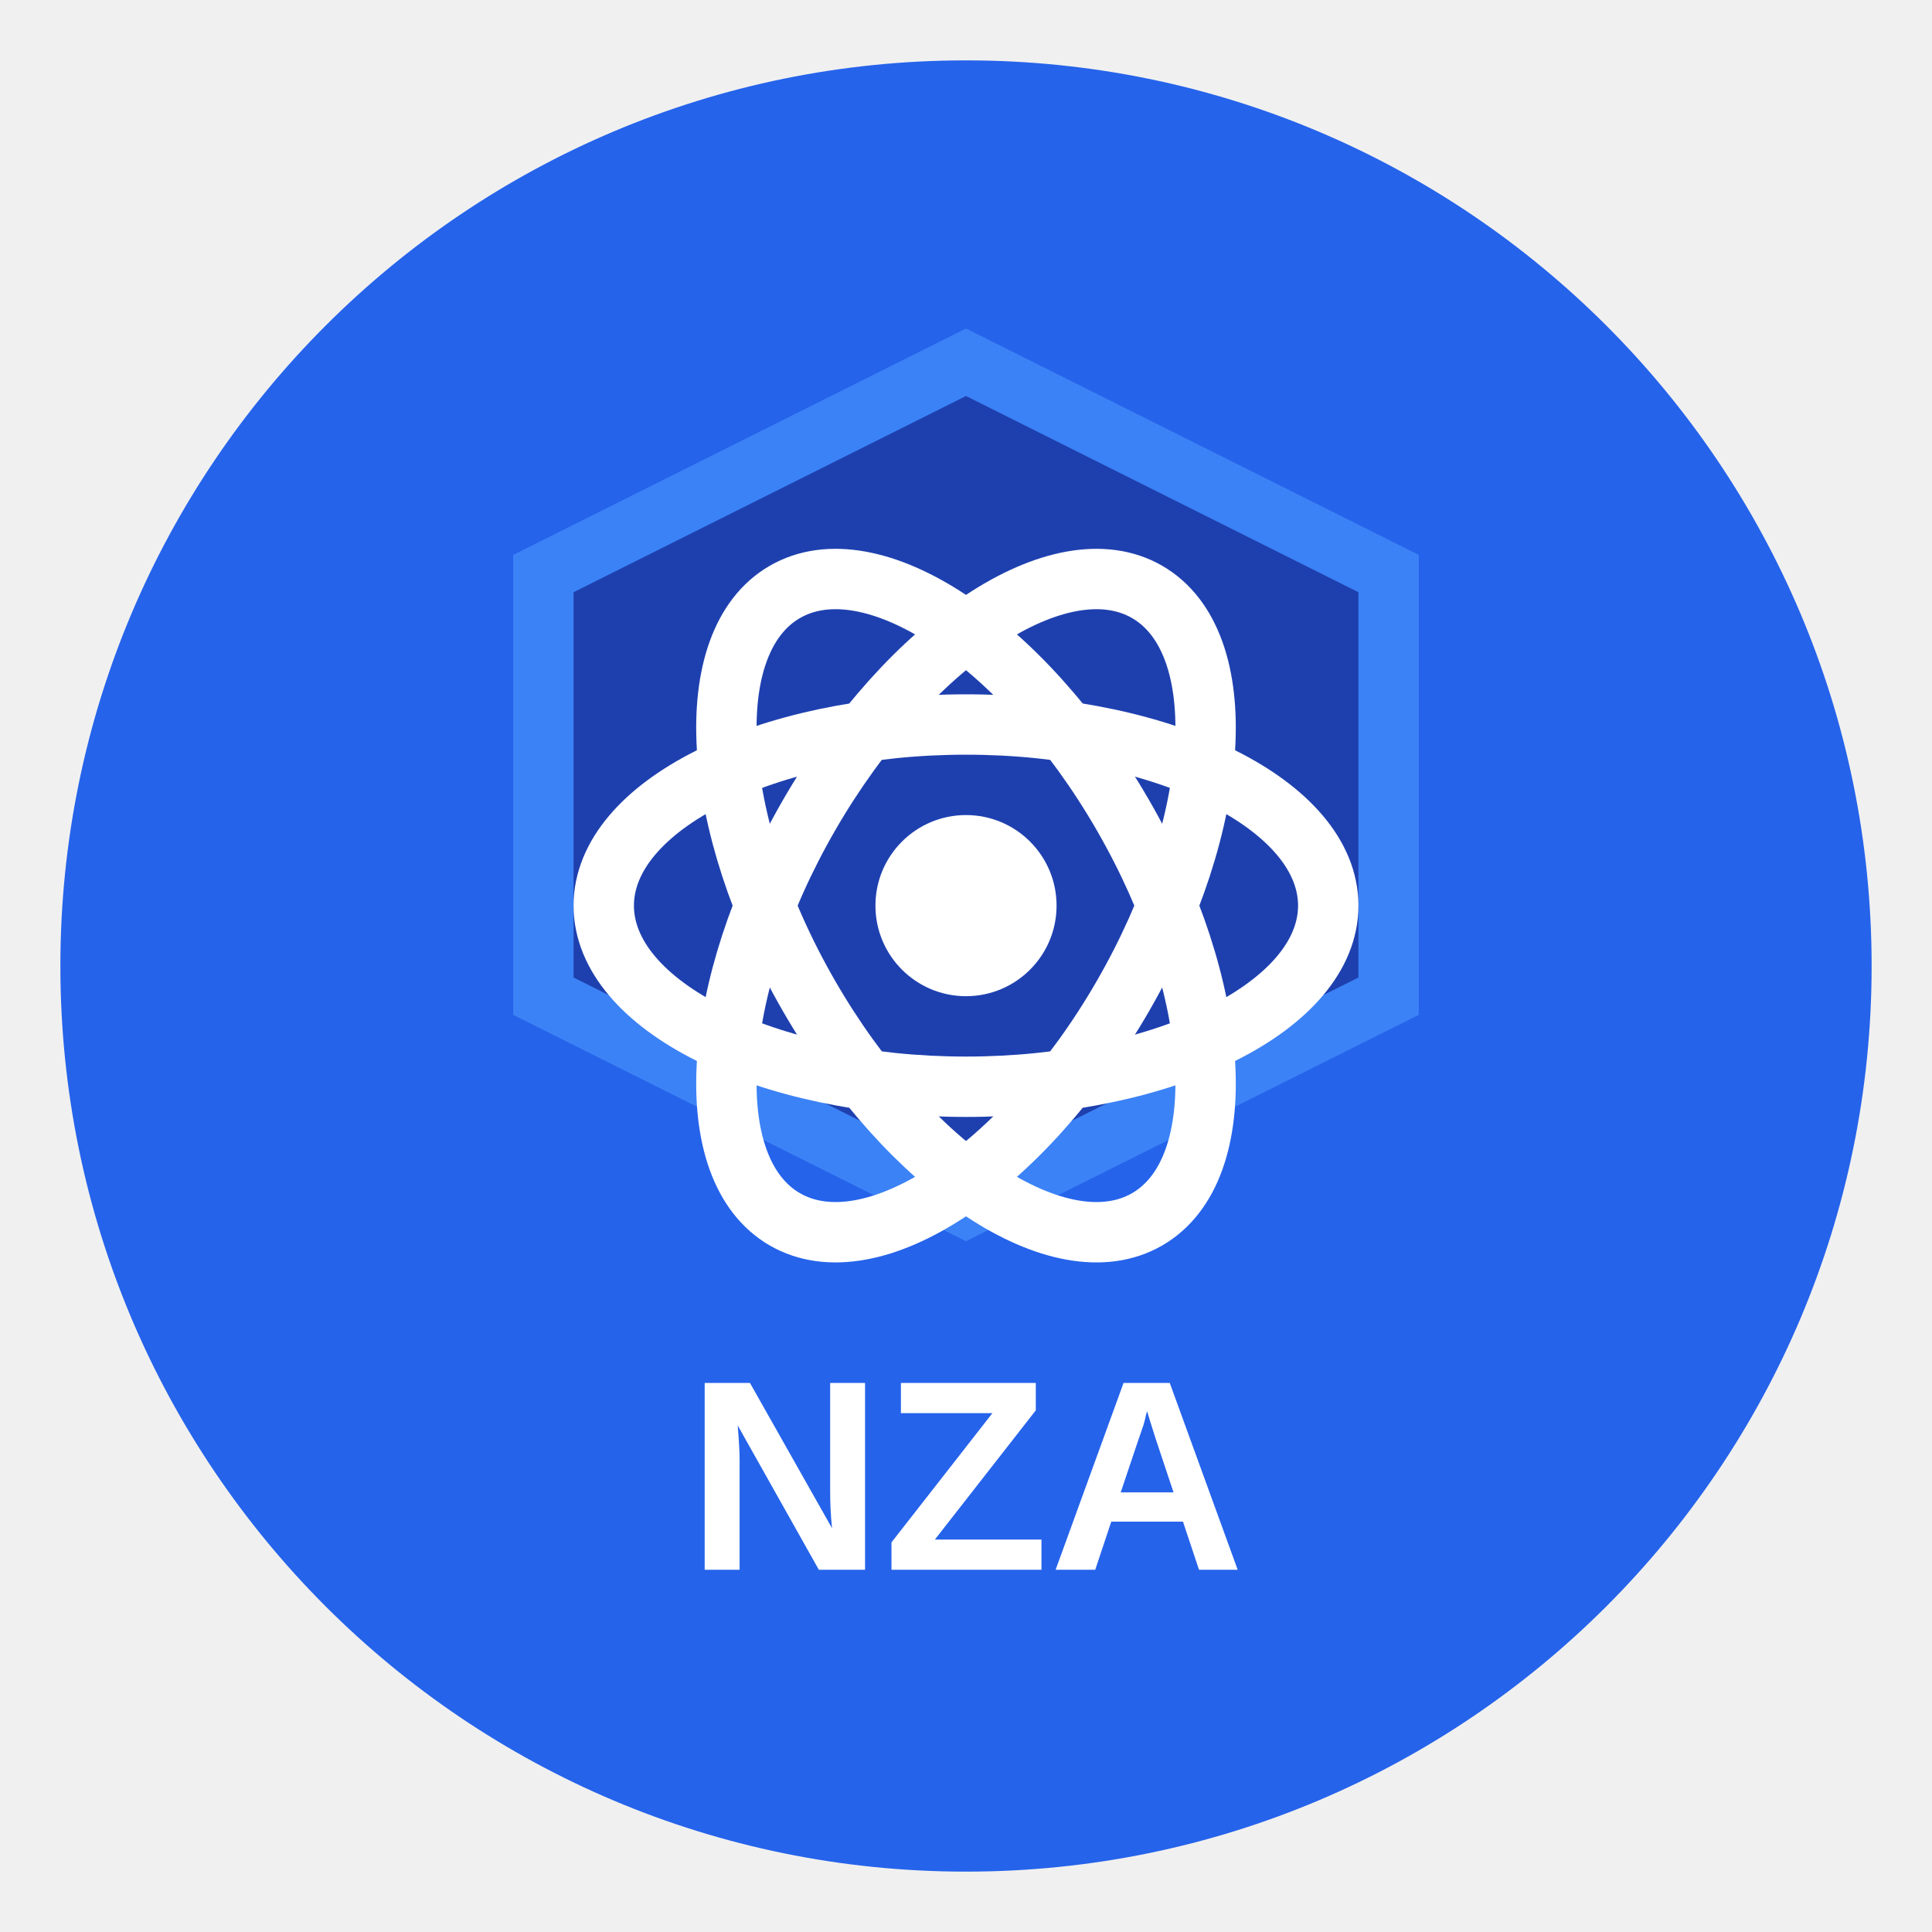
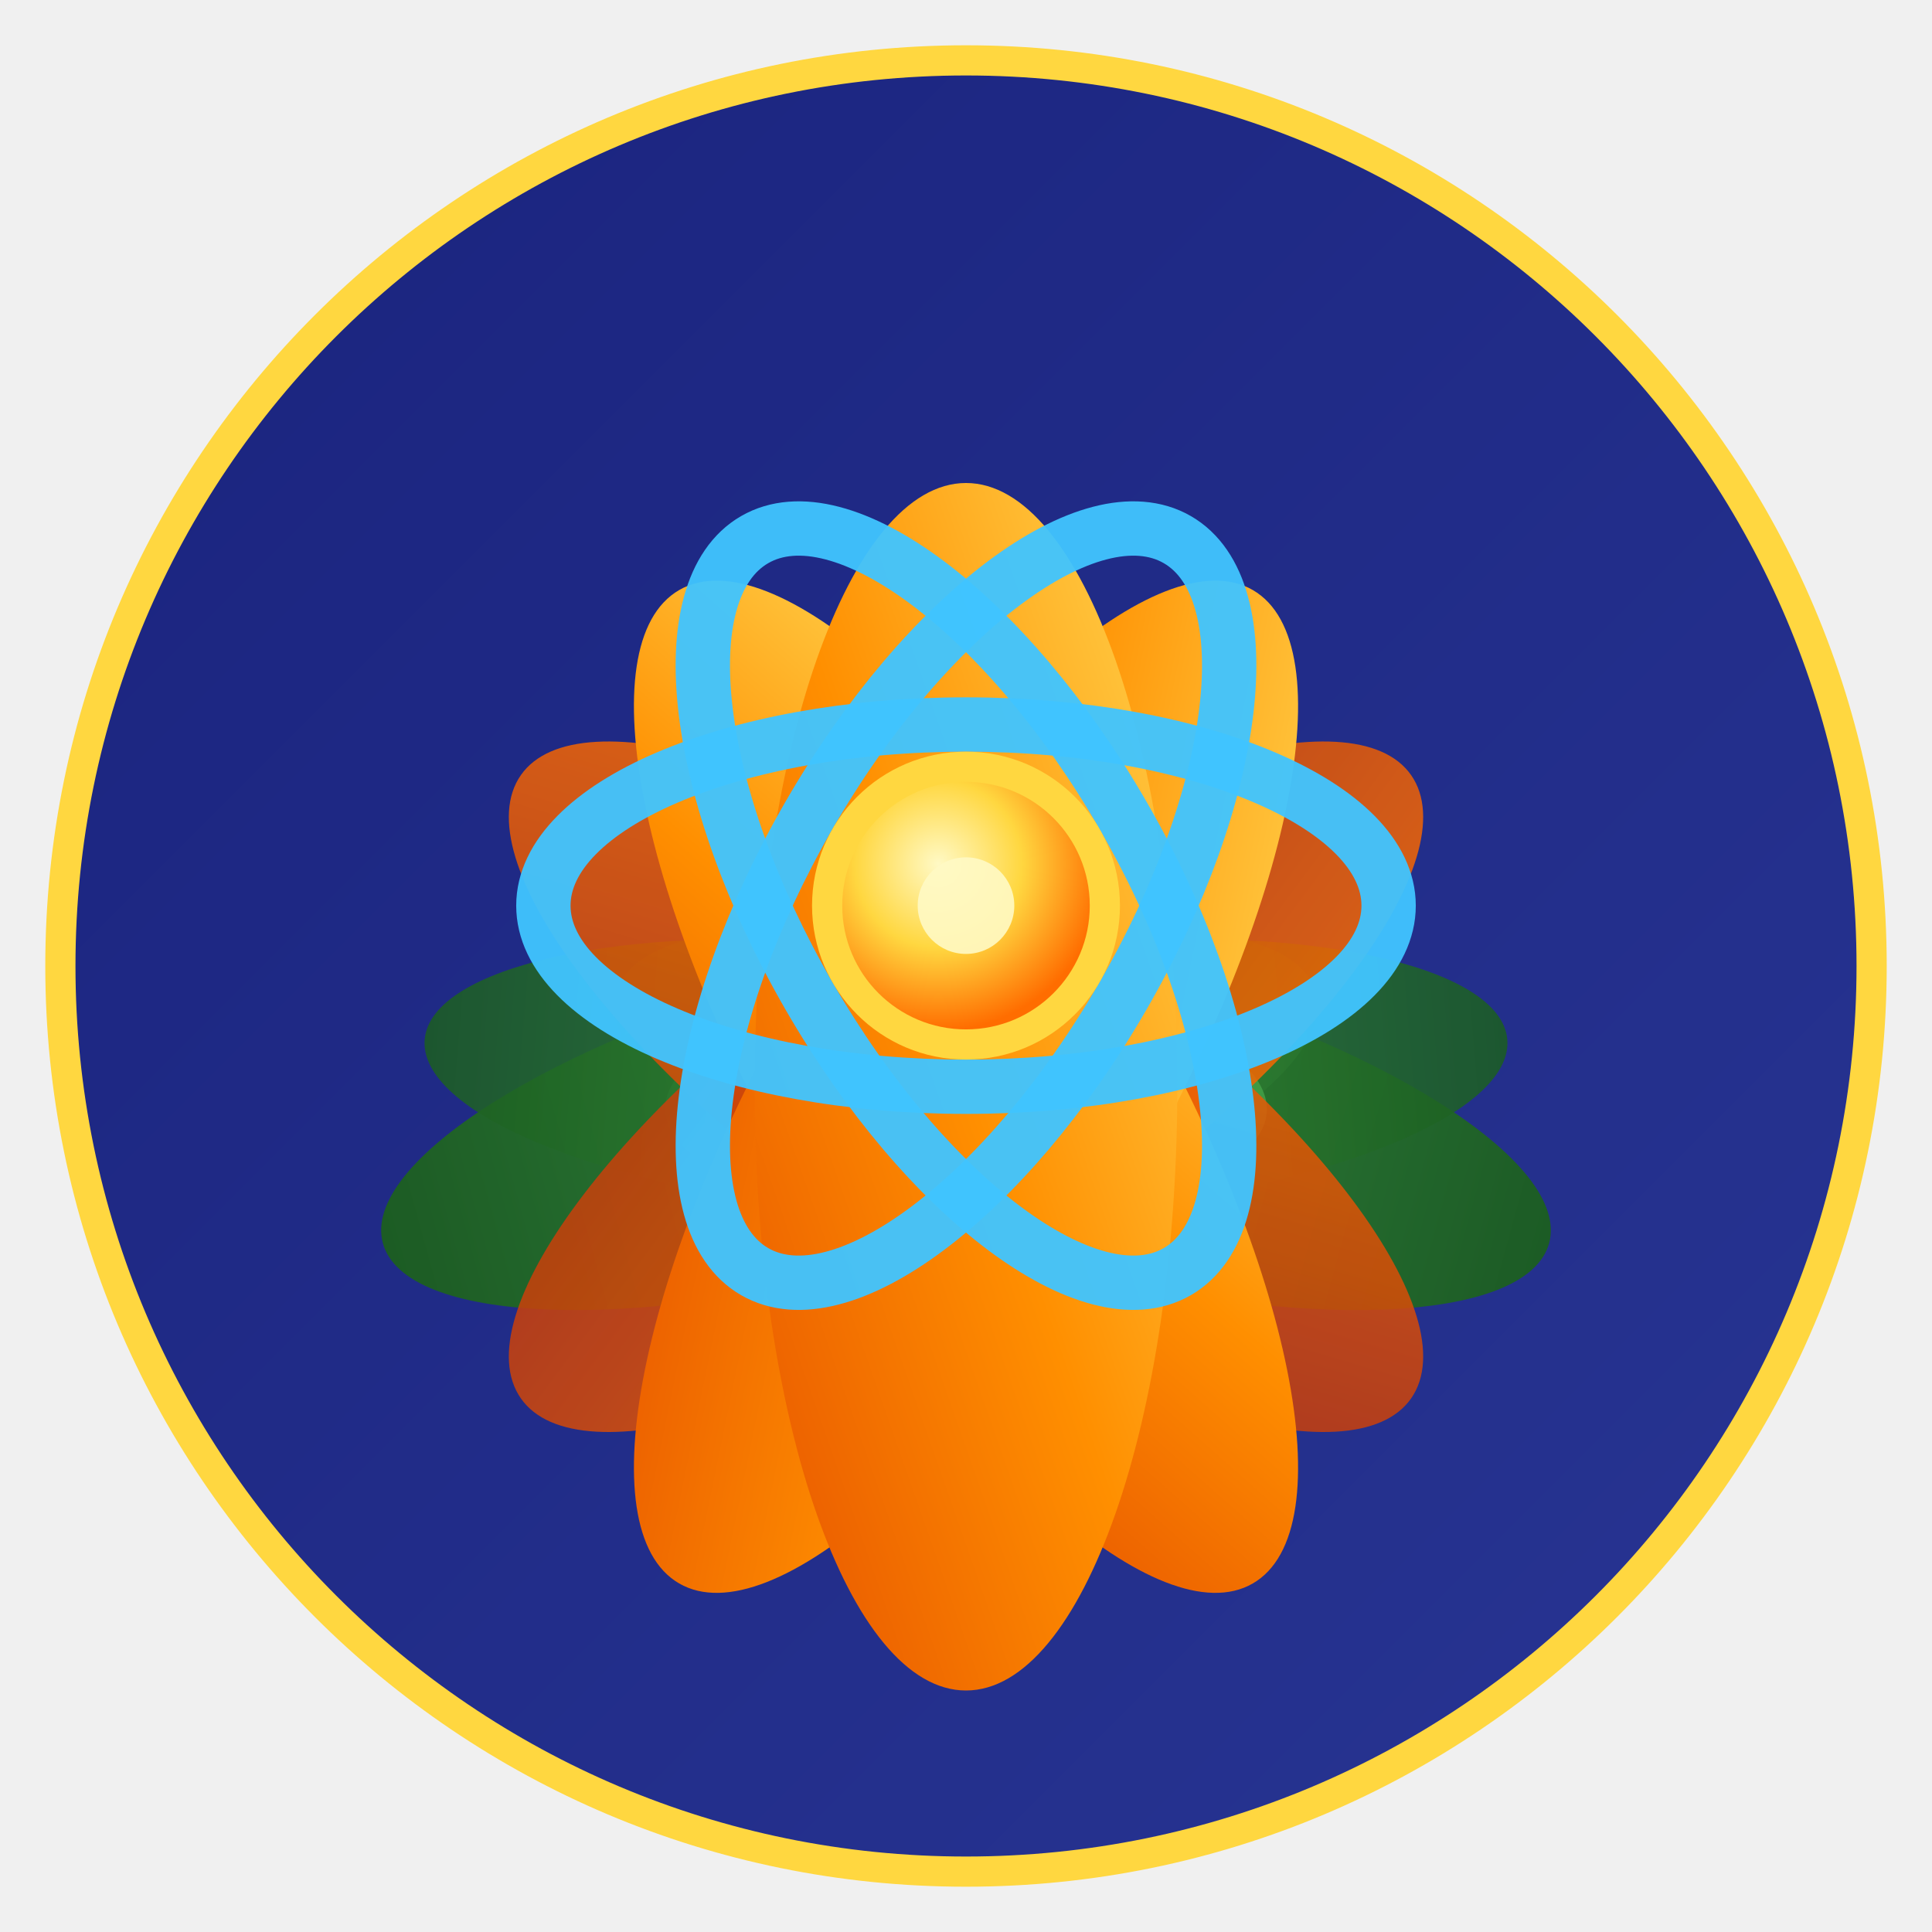
<svg xmlns="http://www.w3.org/2000/svg" width="32" height="32" viewBox="0 0 32 32" fill="none">
-   <circle cx="16" cy="16" r="15" fill="#2563eb" />
-   <path d="M16 6 L23 9.5 L23 16.5 L16 20 L9 16.5 L9 9.5 Z" fill="#1e40af" stroke="#3b82f6" stroke-width="1" />
-   <circle cx="16" cy="15" r="1.5" fill="white" />
-   <ellipse cx="16" cy="15" rx="6" ry="3" stroke="white" stroke-width="1" fill="none" transform="rotate(0 16 15)" />
-   <ellipse cx="16" cy="15" rx="6" ry="3" stroke="white" stroke-width="1" fill="none" transform="rotate(60 16 15)" />
-   <ellipse cx="16" cy="15" rx="6" ry="3" stroke="white" stroke-width="1" fill="none" transform="rotate(-60 16 15)" />
-   <text x="16" y="26" font-family="Arial, sans-serif" font-size="4.5" font-weight="bold" fill="white" text-anchor="middle">
-     NZA
-   </text>
+   <defs>
+     <linearGradient id="bgA" x1="0%" y1="0%" x2="100%" y2="100%">
+       <stop offset="0%" stop-color="#1a237e" />
+       <stop offset="100%" stop-color="#283593" />
+     </linearGradient>
+     <linearGradient id="pgA" x1="0%" y1="100%" x2="100%" y2="0%">
+       <stop offset="0%" stop-color="#e65100" />
+       <stop offset="50%" stop-color="#ff8f00" />
+       <stop offset="100%" stop-color="#ffd54f" />
+     </linearGradient>
+     <linearGradient id="pgmA" x1="0%" y1="100%" x2="100%" y2="0%">
+       <stop offset="0%" stop-color="#bf360c" />
+       <stop offset="100%" stop-color="#ff6f00" />
+     </linearGradient>
+     <linearGradient id="grA" x1="0%" y1="100%" x2="0%" y2="0%">
+       <stop offset="0%" stop-color="#1b5e20" />
+       <stop offset="100%" stop-color="#43a047" />
+     </linearGradient>
+     <radialGradient id="nuA" cx="40%" cy="35%" r="60%">
+       <stop offset="0%" stop-color="#fff9c4" />
+       <stop offset="50%" stop-color="#ffd740" />
+       <stop offset="100%" stop-color="#ff6d00" />
+     </radialGradient>
+   </defs>
+   <circle cx="16" cy="16" r="15" fill="url(#bgA)" stroke="#ffd740" stroke-width="0.5" />
+   <g transform="translate(16,18)">
+     <ellipse cx="0" cy="2" rx="2.5" ry="8" fill="url(#grA)" transform="rotate(-75)" opacity="0.95" />
+     <ellipse cx="0" cy="2" rx="2.5" ry="8" fill="url(#grA)" transform="rotate(75)" opacity="0.95" />
+     <ellipse cx="0" cy="2" rx="2.2" ry="7" fill="url(#grA)" transform="rotate(-95)" opacity="0.85" />
+     <ellipse cx="0" cy="2" rx="2.2" ry="7" fill="url(#grA)" transform="rotate(95)" opacity="0.85" />
+     <ellipse cx="0" cy="0" rx="3" ry="9" fill="url(#pgmA)" transform="rotate(-55)" opacity="0.85" />
+     <ellipse cx="0" cy="0" rx="3" ry="9" fill="url(#pgmA)" transform="rotate(55)" opacity="0.85" />
+     <ellipse cx="0" cy="0" rx="3.2" ry="9.5" fill="url(#pgA)" transform="rotate(-30)" />
+     <ellipse cx="0" cy="0" rx="3.2" ry="9.5" fill="url(#pgA)" transform="rotate(30)" />
+     <ellipse cx="0" cy="0" rx="3.5" ry="10" fill="url(#pgA)" />
+     <ellipse cx="0" cy="-3" rx="7" ry="3" fill="none" stroke="#40c4ff" stroke-width="0.9" opacity="0.95" />
+     <ellipse cx="0" cy="-3" rx="7" ry="3" fill="none" stroke="#40c4ff" stroke-width="0.9" opacity="0.95" transform="rotate(60 0 -3)" />
+     <ellipse cx="0" cy="-3" rx="7" ry="3" fill="none" stroke="#40c4ff" stroke-width="0.9" opacity="0.95" transform="rotate(120 0 -3)" />
+     <circle cx="0" cy="-3" r="2.3" fill="url(#nuA)" stroke="#ffd740" stroke-width="0.5" />
+     <circle cx="0" cy="-3" r="0.8" fill="#fff9c4" opacity="0.9" />
+   </g>
</svg>
